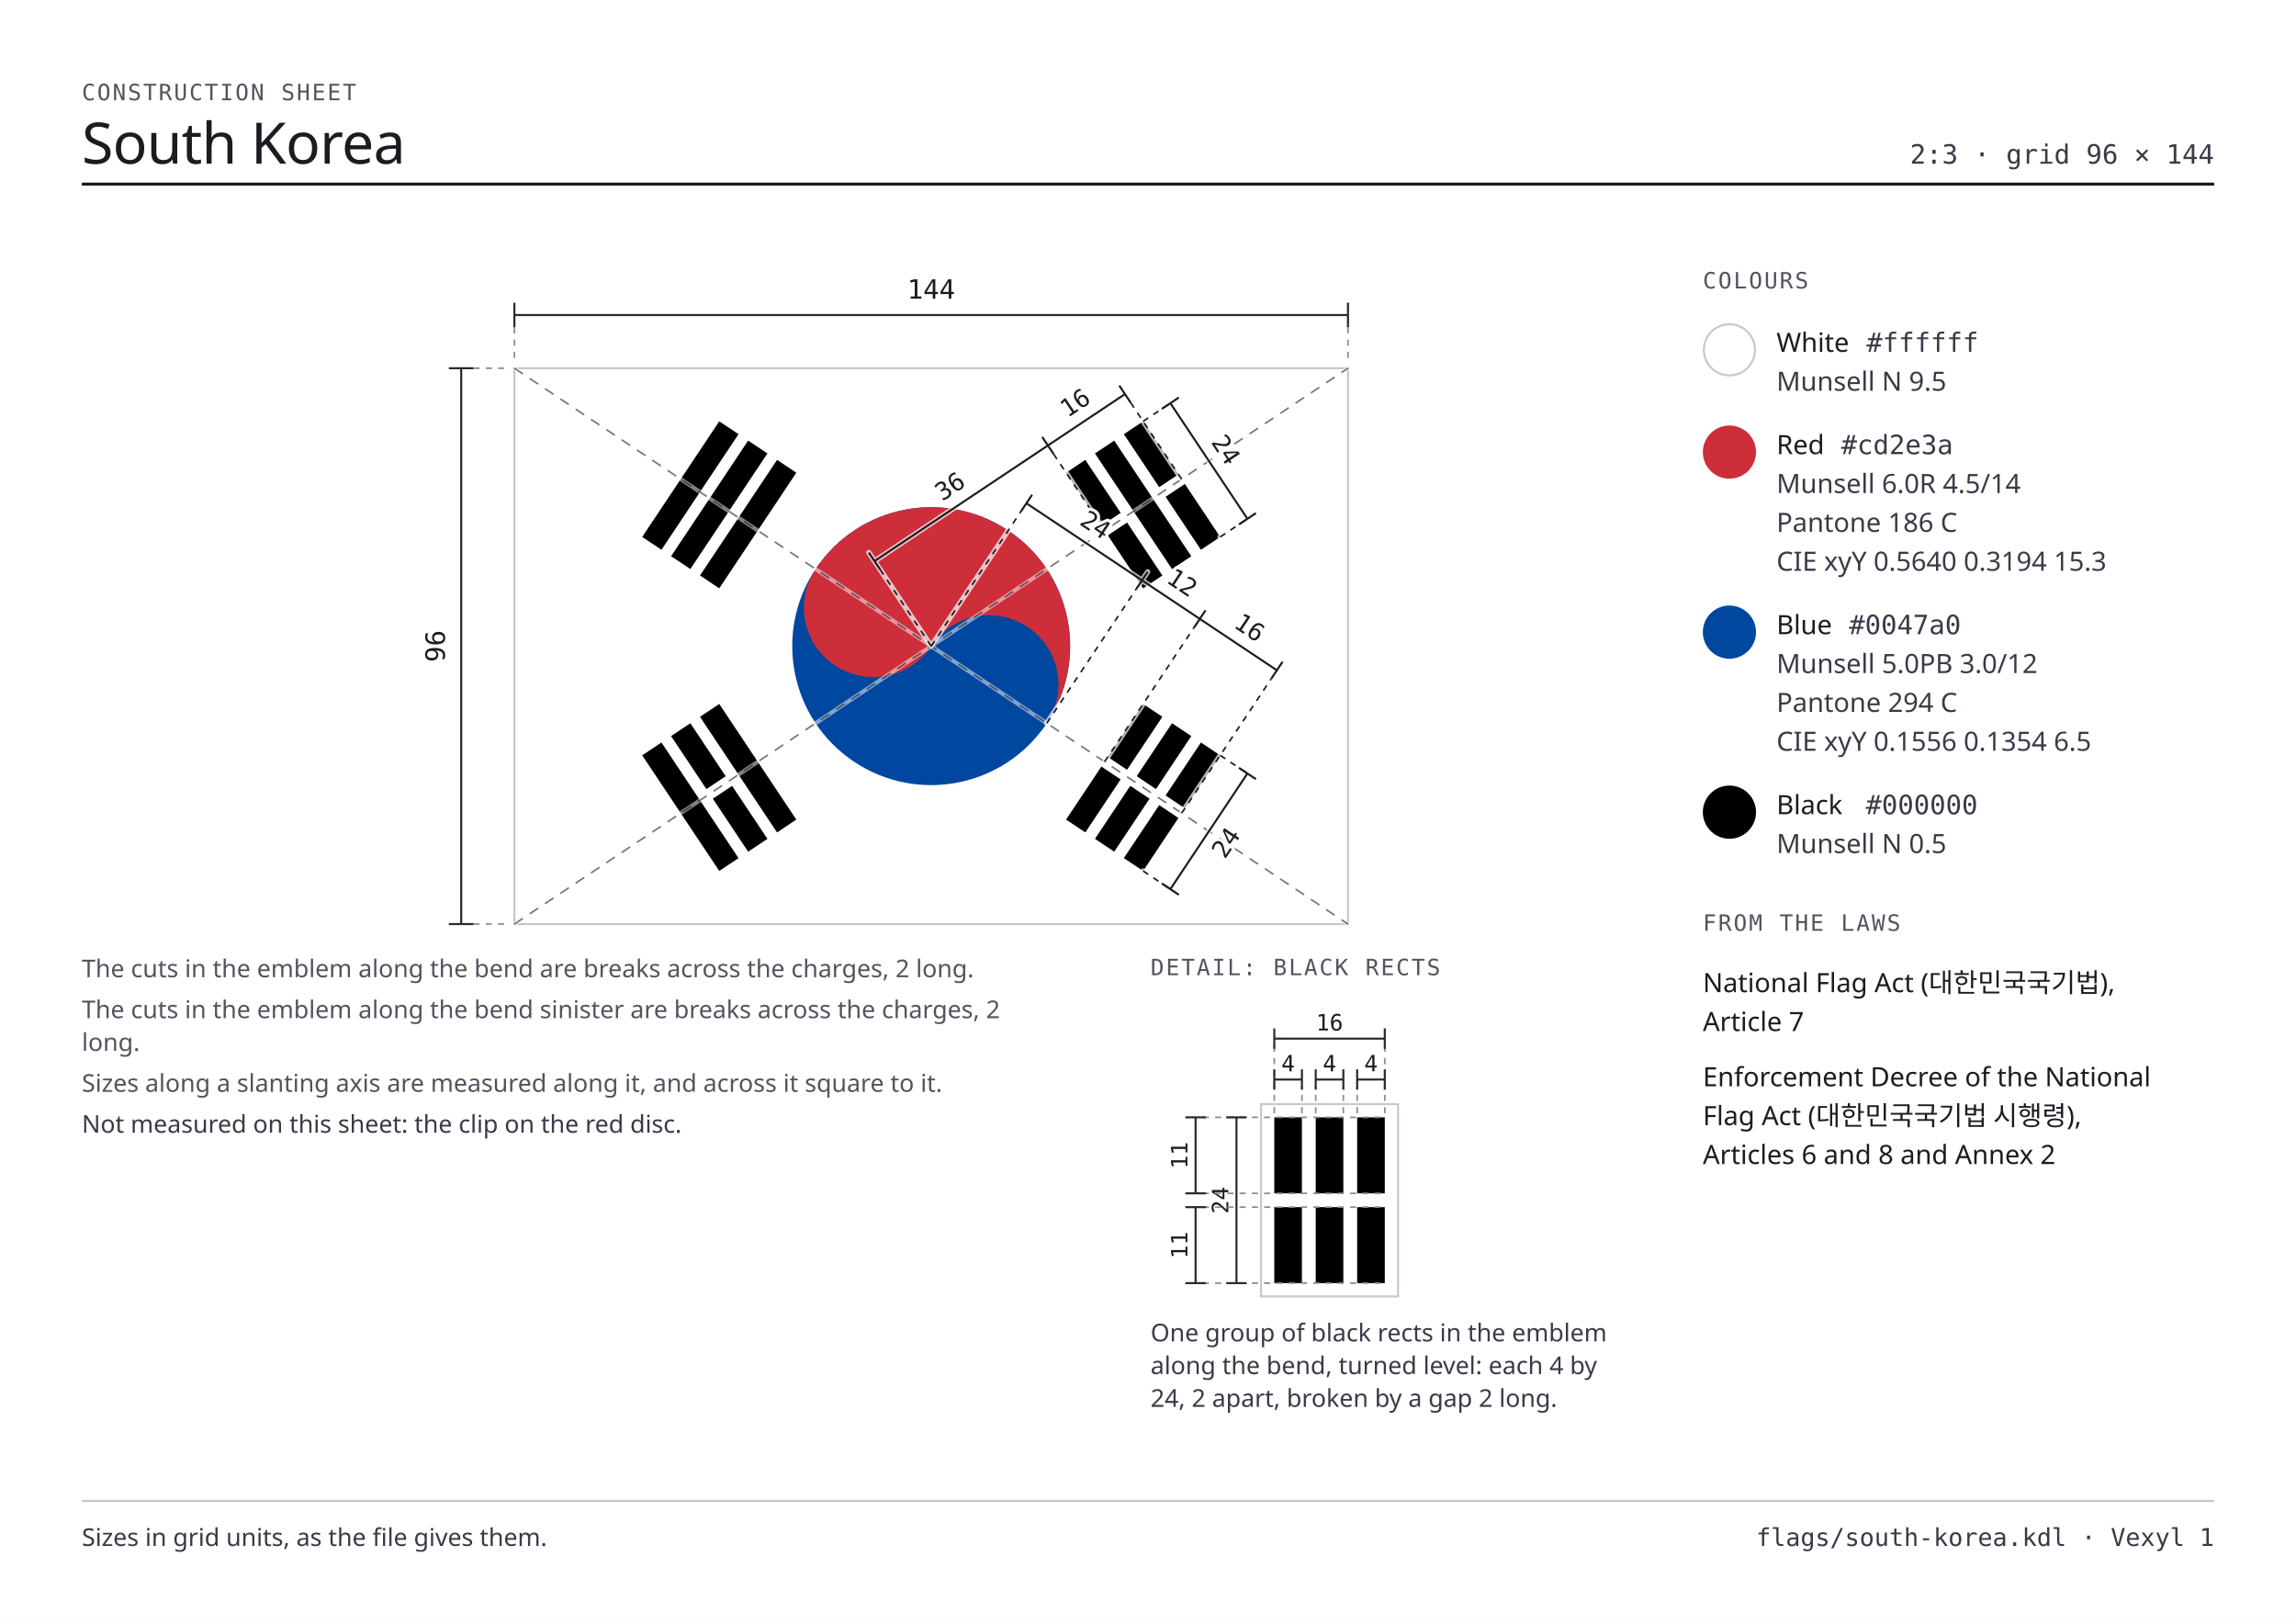
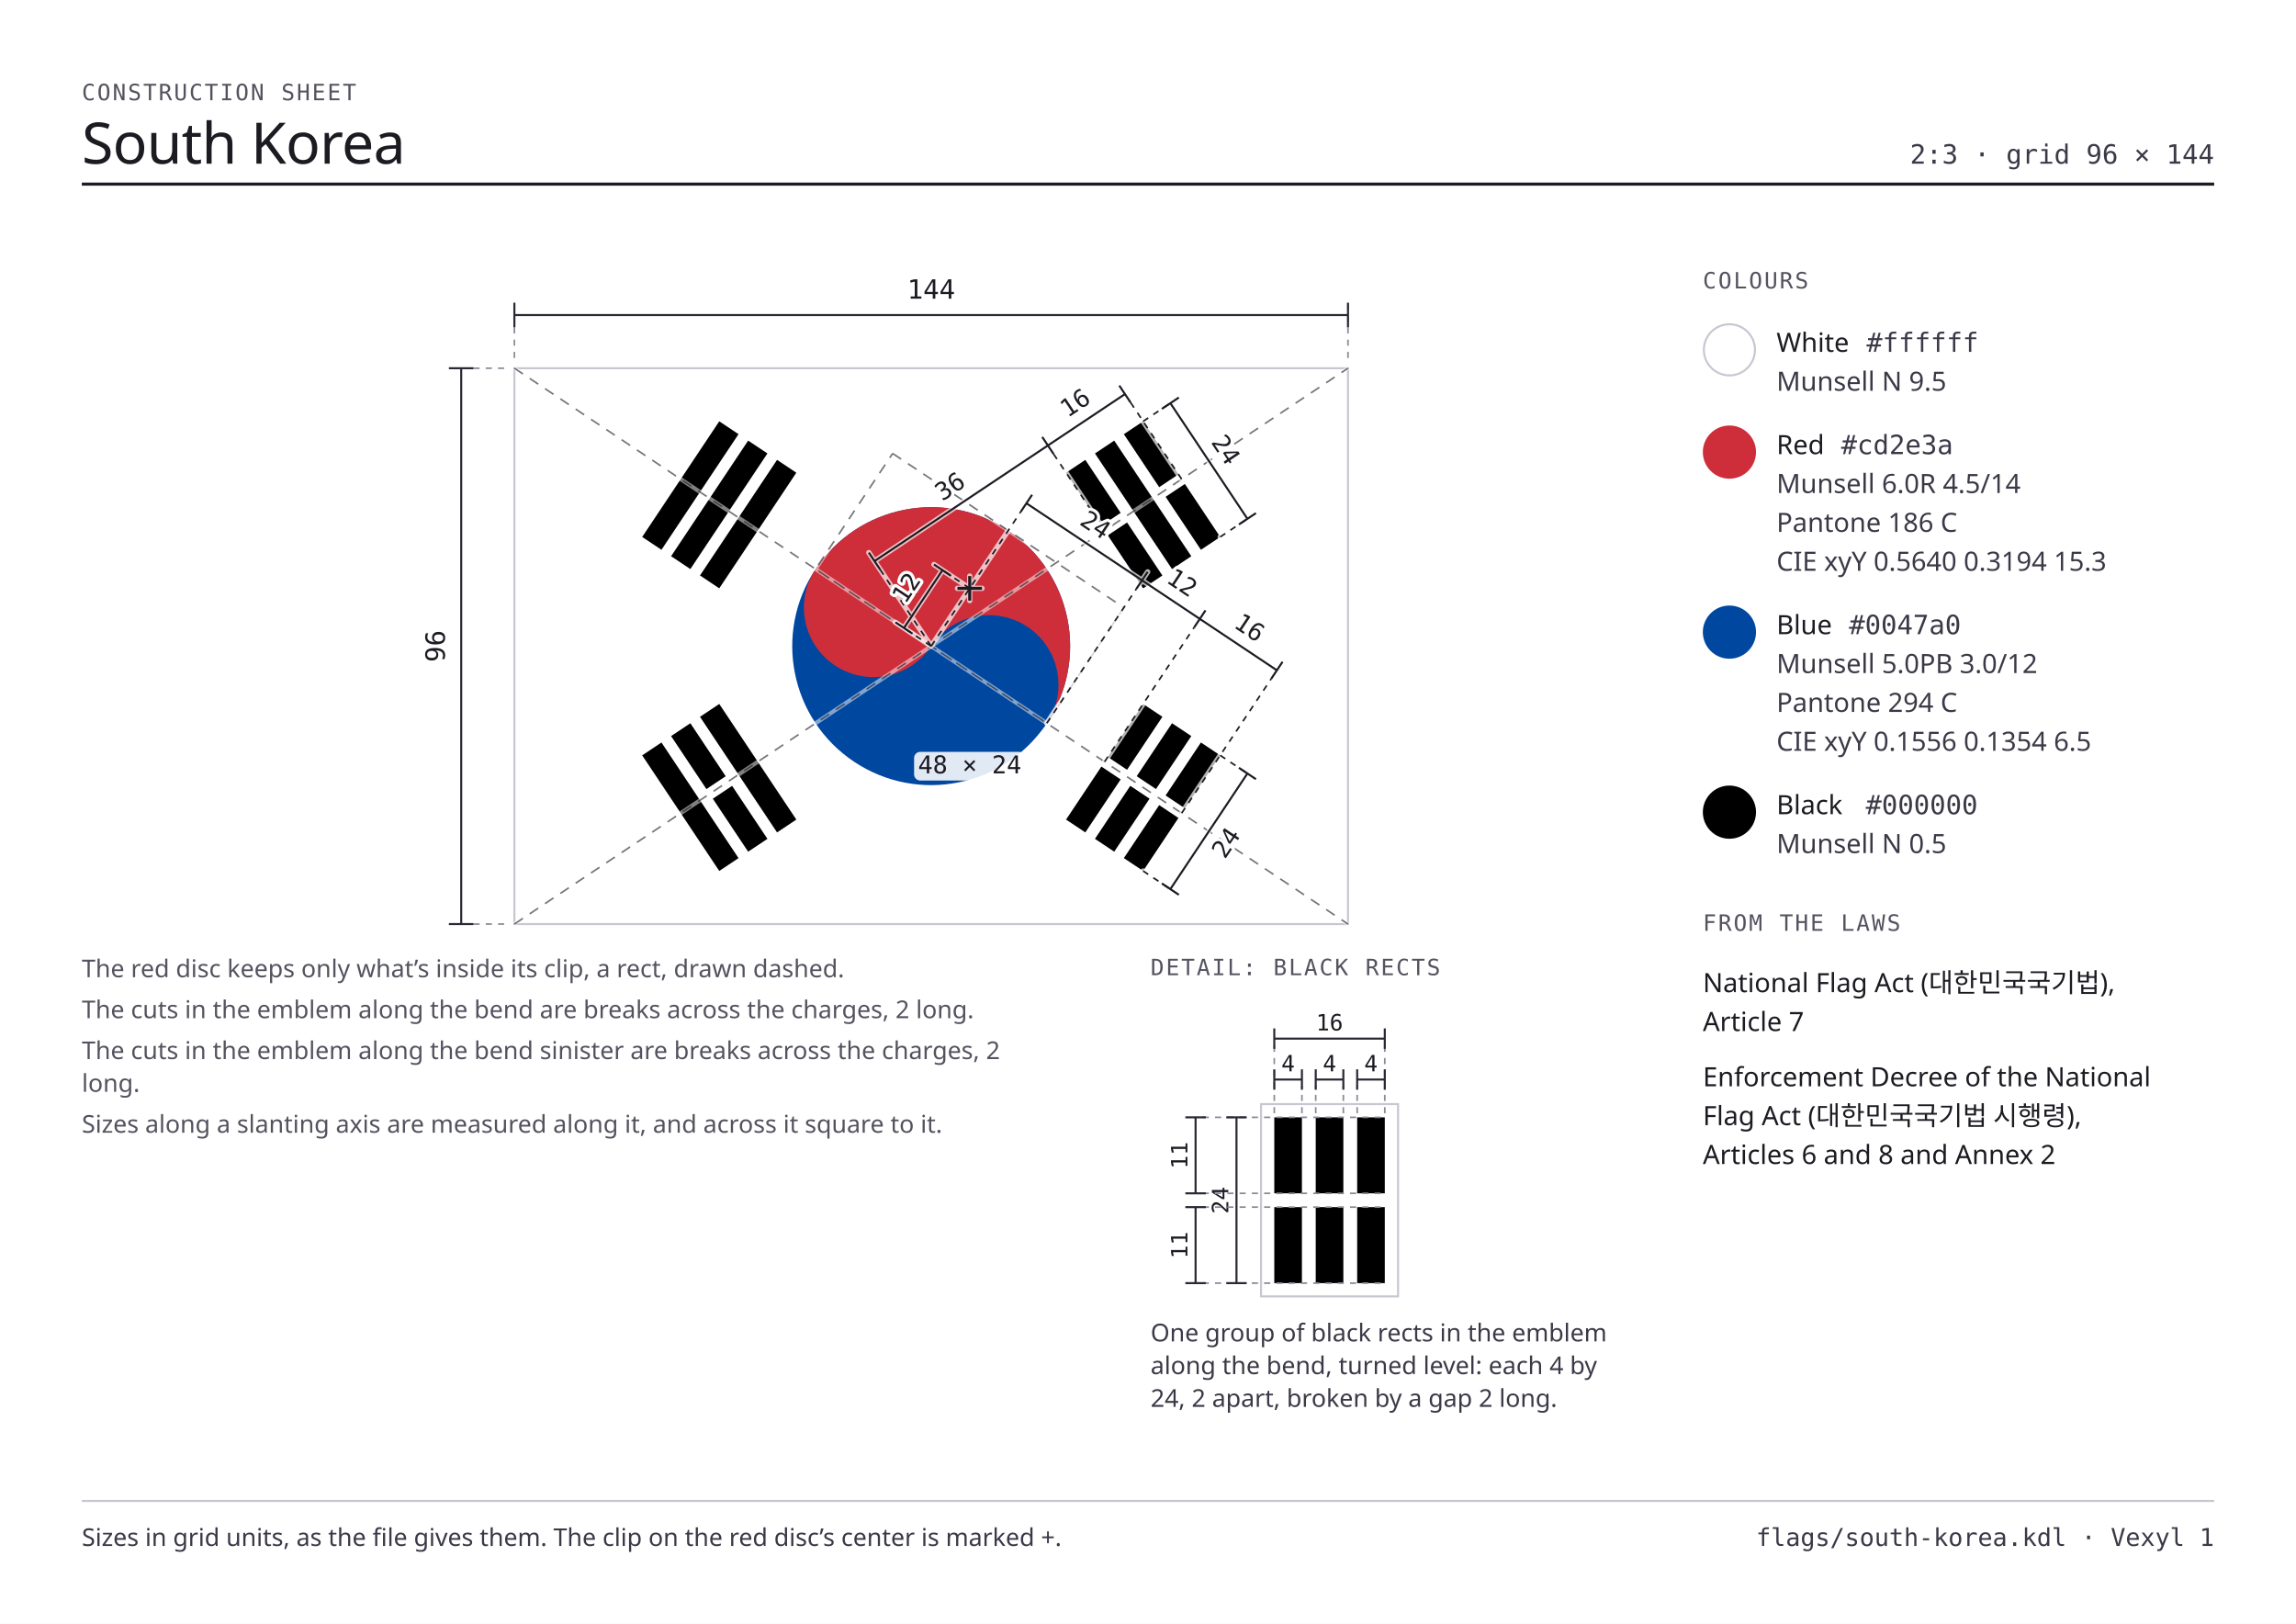
<svg xmlns="http://www.w3.org/2000/svg" width="297mm" height="210mm" viewBox="0 0 1122.52 793.701">
  <rect x="0" y="0" width="1122.52" height="793.701" fill="#ffffff" />
  <text x="40" y="49" font-family="Geist Mono, ui-monospace, monospace" font-size="11" letter-spacing="0.88" fill="#55525f">CONSTRUCTION SHEET</text>
  <text x="40" y="80" font-family="Geist, system-ui, sans-serif" font-size="28" font-weight="500" letter-spacing="-0.28" fill="#1c1b22">South Korea</text>
  <text x="1082.52" y="80" font-family="Geist Mono, ui-monospace, monospace" font-size="13" text-anchor="end" fill="#3b3947">2:3 · grid 96 × 144</text>
  <path d="M40 90H1082.52" stroke="#1c1b22" stroke-width="1.5" />
  <svg x="251.484" y="180" width="407.551" height="271.701" viewBox="0 0 144 96" overflow="hidden">
    <clipPath id="vx-655d070db2609b4f-cs-f-flag1">
      <polygon points="0,0 144,0 144,96 0,96" />
    </clipPath>
    <g clip-path="url(#vx-655d070db2609b4f-cs-f-flag1)">
      <polygon points="0,0 144,0 144,96 0,96" fill="#ffffff" />
      <g transform="translate(72 48) rotate(33.69007)">
        <circle cx="0" cy="0" r="24" fill="#0047a0" />
        <clipPath id="vx-655d070db2609b4f-cs-f-clip2">
          <polygon points="-24,-24 24,-24 24,0 -24,0" />
        </clipPath>
        <g clip-path="url(#vx-655d070db2609b4f-cs-f-clip2)" style="isolation:isolate">
          <circle cx="0" cy="0" r="24" fill="#cd2e3a" />
        </g>
        <circle cx="-12" cy="0" r="12" fill="#cd2e3a" />
        <circle cx="12" cy="0" r="12" fill="#0047a0" />
        <polygon points="-52,-12 -48,-12 -48,12 -52,12" fill="#000000" />
        <polygon points="-46,-12 -42,-12 -42,12 -46,12" fill="#000000" />
        <polygon points="-40,-12 -36,-12 -36,12 -40,12" fill="#000000" />
        <mask id="vx-655d070db2609b4f-cs-f-mask3" maskUnits="userSpaceOnUse" x="-86.533" y="-86.533" width="173.066" height="173.066">
          <polygon points="-86.533,-86.533 86.533,-86.533 86.533,86.533 -86.533,86.533" fill="#fff" />
          <polygon points="35,-1 41,-1 41,1 35,1" fill="#000" />
          <polygon points="35,-1 41,-1 41,1 35,1" fill="#000" transform="translate(6 0)" />
          <polygon points="35,-1 41,-1 41,1 35,1" fill="#000" transform="translate(12 0)" />
        </mask>
        <g mask="url(#vx-655d070db2609b4f-cs-f-mask3)" style="isolation:isolate">
          <polygon points="36,-12 40,-12 40,12 36,12" fill="#000000" />
          <polygon points="42,-12 46,-12 46,12 42,12" fill="#000000" />
          <polygon points="48,-12 52,-12 52,12 48,12" fill="#000000" />
        </g>
      </g>
      <g transform="translate(72 48) rotate(-33.69007)">
        <polygon points="-52,-12 -48,-12 -48,12 -52,12" fill="#000000" />
        <polygon points="-40,-12 -36,-12 -36,12 -40,12" fill="#000000" />
        <mask id="vx-655d070db2609b4f-cs-f-mask4" maskUnits="userSpaceOnUse" x="-86.533" y="-86.533" width="173.066" height="173.066">
          <polygon points="-86.533,-86.533 86.533,-86.533 86.533,86.533 -86.533,86.533" fill="#fff" />
          <polygon points="-48,-1 -40,-1 -40,1 -48,1" fill="#000" />
        </mask>
        <g mask="url(#vx-655d070db2609b4f-cs-f-mask4)" style="isolation:isolate">
          <polygon points="-46,-12 -42,-12 -42,12 -46,12" fill="#000000" />
        </g>
        <polygon points="42,-12 46,-12 46,12 42,12" fill="#000000" />
        <mask id="vx-655d070db2609b4f-cs-f-mask5" maskUnits="userSpaceOnUse" x="-86.533" y="-86.533" width="173.066" height="173.066">
          <polygon points="-86.533,-86.533 86.533,-86.533 86.533,86.533 -86.533,86.533" fill="#fff" />
          <polygon points="35,-1 41,-1 41,1 35,1" fill="#000" />
          <polygon points="35,-1 41,-1 41,1 35,1" fill="#000" transform="translate(12 0)" />
        </mask>
        <g mask="url(#vx-655d070db2609b4f-cs-f-mask5)" style="isolation:isolate">
          <polygon points="36,-12 40,-12 40,12 36,12" fill="#000000" />
          <polygon points="48,-12 52,-12 52,12 48,12" fill="#000000" />
        </g>
      </g>
    </g>
  </svg>
  <rect x="251.484" y="180" width="407.551" height="271.701" fill="none" stroke="#c9c6d2" stroke-width="1" />
  <path d="M251.484 175V148M659.035 175V148M246.484 180H219.484M246.484 451.701H219.484" fill="none" stroke="#8d8a99" stroke-width="0.8" stroke-dasharray="3 3" />
  <text x="455.26" y="146" font-family="Geist Mono, ui-monospace, monospace" font-size="13" fill="#1c1b22" stroke="#ffffff" stroke-width="3" stroke-linejoin="round" paint-order="stroke" text-anchor="middle">144</text>
  <text x="217.484" y="315.85" font-family="Geist Mono, ui-monospace, monospace" font-size="13" fill="#1c1b22" stroke="#ffffff" stroke-width="3" stroke-linejoin="round" paint-order="stroke" text-anchor="middle" transform="rotate(-90 217.4843 315.8504)">96</text>
-   <path d="M251.484 180L659.035 451.701M251.484 451.701L659.035 180" fill="none" stroke="#ffffff" stroke-width="2" stroke-opacity="0.5" />
-   <path d="M251.484 180L659.035 451.701M251.484 451.701L659.035 180" fill="none" stroke="#1c1b22" stroke-width="0.8" stroke-opacity="0.6" stroke-dasharray="5 4" />
-   <path d="M501.813 246.02L624.267 327.656M499.04 250.181L504.587 241.86M555.557 287.859L561.104 279.538M583.815 306.698L589.362 298.377M621.494 331.817L627.041 323.496M609.866 378.103L572.187 434.62M605.705 375.329L614.026 380.876M568.027 431.847L576.348 437.394M427.546 274.279L549.999 192.643M430.319 278.439L424.772 270.119M515.095 221.922L509.548 213.602M552.773 196.803L547.226 188.483M572.187 197.081L609.866 253.598M568.027 199.854L576.348 194.307M605.705 256.371L614.026 250.824M455.26 315.85L499.04 250.181M511.777 353.529L555.557 287.859M540.036 372.368L583.815 306.698M577.714 397.486L621.494 331.817M596.553 369.228L609.866 378.103M558.875 425.745L572.187 434.62M455.26 315.85L430.319 278.439M540.036 259.333L515.095 221.922M577.714 234.214L552.773 196.803M558.875 205.956L572.187 197.081M596.553 262.473L609.866 253.598" fill="none" stroke="#ffffff" stroke-width="2.6" stroke-opacity="0.7" stroke-linecap="round" />
+   <path d="M251.484 180L659.035 451.701M436.421 221.655L549.455 297.011L511.777 353.529L398.743 278.172L436.421 221.655M251.484 451.701L659.035 180" fill="none" stroke="#ffffff" stroke-width="2" stroke-opacity="0.5" />
+   <path d="M251.484 180L659.035 451.701M436.421 221.655L549.455 297.011L511.777 353.529L398.743 278.172L436.421 221.655M251.484 451.701L659.035 180" fill="none" stroke="#1c1b22" stroke-width="0.8" stroke-opacity="0.6" stroke-dasharray="5 4" />
+   <path d="M468.099 287.592H480.099M474.099 281.592V293.592M460.786 278.717L441.947 306.975M464.946 281.49L456.626 275.943M446.107 309.749L437.787 304.202M501.813 246.02L624.267 327.656M499.04 250.181L504.587 241.86M555.557 287.859L561.104 279.538M583.815 306.698L589.362 298.377M621.494 331.817L627.041 323.496M609.866 378.103L572.187 434.62M605.705 375.329L614.026 380.876M568.027 431.847L576.348 437.394M427.546 274.279L549.999 192.643M430.319 278.439L424.772 270.119M515.095 221.922L509.548 213.602M552.773 196.803L547.226 188.483M572.187 197.081L609.866 253.598M568.027 199.854L576.348 194.307M605.705 256.371L614.026 250.824M474.099 287.592L460.786 278.717M455.26 315.85L441.947 306.975M455.26 315.85L499.04 250.181M511.777 353.529L555.557 287.859M540.036 372.368L583.815 306.698M577.714 397.486L621.494 331.817M596.553 369.228L609.866 378.103M558.875 425.745L572.187 434.62M455.26 315.85L430.319 278.439M540.036 259.333L515.095 221.922M577.714 234.214L552.773 196.803M558.875 205.956L572.187 197.081M596.553 262.473L609.866 253.598" fill="none" stroke="#ffffff" stroke-width="2.6" stroke-opacity="0.7" stroke-linecap="round" />
+   <path d="M468.099 287.592H480.099M474.099 281.592V293.592" stroke="#1c1b22" stroke-width="1.5" />
+   <path d="M460.786 278.717L441.947 306.975" fill="none" stroke="#1c1b22" stroke-width="1" />
+   <path d="M464.946 281.49L456.626 275.943" fill="none" stroke="#1c1b22" stroke-width="1" />
+   <path d="M446.107 309.749L437.787 304.202" fill="none" stroke="#1c1b22" stroke-width="1" />
  <path d="M501.813 246.02L624.267 327.656" fill="none" stroke="#1c1b22" stroke-width="1" />
  <path d="M499.04 250.181L504.587 241.86" fill="none" stroke="#1c1b22" stroke-width="1" />
  <path d="M555.557 287.859L561.104 279.538" fill="none" stroke="#1c1b22" stroke-width="1" />
  <path d="M583.815 306.698L589.362 298.377" fill="none" stroke="#1c1b22" stroke-width="1" />
  <path d="M621.494 331.817L627.041 323.496" fill="none" stroke="#1c1b22" stroke-width="1" />
  <path d="M609.866 378.103L572.187 434.62" fill="none" stroke="#1c1b22" stroke-width="1" />
  <path d="M605.705 375.329L614.026 380.876" fill="none" stroke="#1c1b22" stroke-width="1" />
  <path d="M568.027 431.847L576.348 437.394" fill="none" stroke="#1c1b22" stroke-width="1" />
  <path d="M427.546 274.279L549.999 192.643" fill="none" stroke="#1c1b22" stroke-width="1" />
  <path d="M430.319 278.439L424.772 270.119" fill="none" stroke="#1c1b22" stroke-width="1" />
  <path d="M515.095 221.922L509.548 213.602" fill="none" stroke="#1c1b22" stroke-width="1" />
  <path d="M552.773 196.803L547.226 188.483" fill="none" stroke="#1c1b22" stroke-width="1" />
  <path d="M572.187 197.081L609.866 253.598" fill="none" stroke="#1c1b22" stroke-width="1" />
  <path d="M568.027 199.854L576.348 194.307" fill="none" stroke="#1c1b22" stroke-width="1" />
  <path d="M605.705 256.371L614.026 250.824" fill="none" stroke="#1c1b22" stroke-width="1" />
+   <path d="M474.099 287.592L460.786 278.717" fill="none" stroke="#1c1b22" stroke-width="0.8" stroke-dasharray="3 3" />
+   <path d="M455.26 315.85L441.947 306.975" fill="none" stroke="#1c1b22" stroke-width="0.8" stroke-dasharray="3 3" />
  <path d="M455.26 315.85L499.04 250.181" fill="none" stroke="#1c1b22" stroke-width="0.8" stroke-dasharray="3 3" />
  <path d="M511.777 353.529L555.557 287.859" fill="none" stroke="#1c1b22" stroke-width="0.8" stroke-dasharray="3 3" />
  <path d="M540.036 372.368L583.815 306.698" fill="none" stroke="#1c1b22" stroke-width="0.8" stroke-dasharray="3 3" />
  <path d="M577.714 397.486L621.494 331.817" fill="none" stroke="#1c1b22" stroke-width="0.8" stroke-dasharray="3 3" />
  <path d="M596.553 369.228L609.866 378.103" fill="none" stroke="#1c1b22" stroke-width="0.8" stroke-dasharray="3 3" />
  <path d="M558.875 425.745L572.187 434.62" fill="none" stroke="#1c1b22" stroke-width="0.8" stroke-dasharray="3 3" />
  <path d="M455.26 315.85L430.319 278.439" fill="none" stroke="#1c1b22" stroke-width="0.8" stroke-dasharray="3 3" />
  <path d="M540.036 259.333L515.095 221.922" fill="none" stroke="#1c1b22" stroke-width="0.8" stroke-dasharray="3 3" />
  <path d="M577.714 234.214L552.773 196.803" fill="none" stroke="#1c1b22" stroke-width="0.8" stroke-dasharray="3 3" />
  <path d="M558.875 205.956L572.187 197.081" fill="none" stroke="#1c1b22" stroke-width="0.8" stroke-dasharray="3 3" />
  <path d="M596.553 262.473L609.866 253.598" fill="none" stroke="#1c1b22" stroke-width="0.8" stroke-dasharray="3 3" />
  <path d="M251.484 154H659.035M251.484 148V160M659.035 148V160M225.484 180V451.701M219.484 180H231.484M219.484 451.701H231.484" fill="none" stroke="#2a2833" stroke-width="1" />
+   <rect x="446.899" y="367.534" width="54.4" height="14" rx="3" fill="#ffffff" fill-opacity="0.88" />
+   <text x="474.099" y="378.034" font-family="Geist Mono, ui-monospace, monospace" font-size="12" fill="#1c1b22" text-anchor="middle">48 × 24</text>
+   <text x="443.046" y="291.499" font-family="Geist Mono, ui-monospace, monospace" font-size="12" fill="#1c1b22" stroke="#ffffff" stroke-width="3" stroke-linejoin="round" paint-order="stroke" text-anchor="middle" transform="rotate(-56.30993 443.0461 287.2989)">12</text>
  <text x="535.619" y="260.739" font-family="Geist Mono, ui-monospace, monospace" font-size="12" fill="#1c1b22" stroke="#ffffff" stroke-width="3" stroke-linejoin="round" paint-order="stroke" text-anchor="middle" transform="rotate(33.69007 535.6188 256.539)">24</text>
  <text x="578.007" y="288.998" font-family="Geist Mono, ui-monospace, monospace" font-size="12" fill="#1c1b22" stroke="#ffffff" stroke-width="3" stroke-linejoin="round" paint-order="stroke" text-anchor="middle" transform="rotate(33.69007 578.0066 284.7976)">12</text>
  <text x="610.975" y="310.976" font-family="Geist Mono, ui-monospace, monospace" font-size="12" fill="#1c1b22" stroke="#ffffff" stroke-width="3" stroke-linejoin="round" paint-order="stroke" text-anchor="middle" transform="rotate(33.69007 610.975 306.7765)">16</text>
  <text x="599.347" y="416.109" font-family="Geist Mono, ui-monospace, monospace" font-size="12" fill="#1c1b22" stroke="#ffffff" stroke-width="3" stroke-linejoin="round" paint-order="stroke" text-anchor="middle" transform="rotate(-56.30993 599.347 411.9085)">24</text>
  <text x="464.386" y="241.9" font-family="Geist Mono, ui-monospace, monospace" font-size="12" fill="#1c1b22" stroke="#ffffff" stroke-width="3" stroke-linejoin="round" paint-order="stroke" text-anchor="middle" transform="rotate(-33.69007 464.3865 237.6999)">36</text>
  <text x="525.613" y="201.082" font-family="Geist Mono, ui-monospace, monospace" font-size="12" fill="#1c1b22" stroke="#ffffff" stroke-width="3" stroke-linejoin="round" paint-order="stroke" text-anchor="middle" transform="rotate(-33.69007 525.6134 196.8819)">16</text>
  <text x="599.347" y="223.992" font-family="Geist Mono, ui-monospace, monospace" font-size="12" fill="#1c1b22" stroke="#ffffff" stroke-width="3" stroke-linejoin="round" paint-order="stroke" text-anchor="middle" transform="rotate(56.30993 599.347 219.7923)">24</text>
-   <text x="40" y="477.701" font-family="Geist, system-ui, sans-serif" font-size="12" fill="#55525f">The cuts in the emblem along the bend are breaks across the charges, 2 long.</text>
-   <text x="40" y="497.701" font-family="Geist, system-ui, sans-serif" font-size="12" fill="#55525f">The cuts in the emblem along the bend sinister are breaks across the charges, 2</text>
-   <text x="40" y="513.701" font-family="Geist, system-ui, sans-serif" font-size="12" fill="#55525f">long.</text>
-   <text x="40" y="533.701" font-family="Geist, system-ui, sans-serif" font-size="12" fill="#55525f">Sizes along a slanting axis are measured along it, and across it square to it.</text>
-   <text x="40" y="553.701" font-family="Geist, system-ui, sans-serif" font-size="12" fill="#3b3947">Not measured on this sheet: the clip on the red disc.</text>
+   <text x="40" y="477.701" font-family="Geist, system-ui, sans-serif" font-size="12" fill="#55525f">The red disc keeps only what’s inside its clip, a rect, drawn dashed.</text>
+   <text x="40" y="497.701" font-family="Geist, system-ui, sans-serif" font-size="12" fill="#55525f">The cuts in the emblem along the bend are breaks across the charges, 2 long.</text>
+   <text x="40" y="517.701" font-family="Geist, system-ui, sans-serif" font-size="12" fill="#55525f">The cuts in the emblem along the bend sinister are breaks across the charges, 2</text>
+   <text x="40" y="533.701" font-family="Geist, system-ui, sans-serif" font-size="12" fill="#55525f">long.</text>
+   <text x="40" y="553.701" font-family="Geist, system-ui, sans-serif" font-size="12" fill="#55525f">Sizes along a slanting axis are measured along it, and across it square to it.</text>
  <text x="832.52" y="141" font-family="Geist Mono, ui-monospace, monospace" font-size="11" font-weight="500" letter-spacing="0.88" fill="#55525f">COLOURS</text>
  <circle cx="845.52" cy="171" r="12.5" fill="#ffffff" stroke="#c9c6d2" stroke-width="1" />
  <text x="868.52" y="172" font-family="Geist, system-ui, sans-serif" font-size="13" font-weight="500" fill="#1c1b22">White</text>
  <text x="912.521" y="172" font-family="Geist Mono, ui-monospace, monospace" font-size="13" fill="#3b3947">#ffffff</text>
  <text x="868.52" y="191" font-family="Geist, system-ui, sans-serif" font-size="13" fill="#3b3947">Munsell N 9.5</text>
  <circle cx="845.52" cy="221" r="13" fill="#cd2e3a" />
  <text x="868.52" y="222" font-family="Geist, system-ui, sans-serif" font-size="13" font-weight="500" fill="#1c1b22">Red</text>
  <text x="900.1" y="222" font-family="Geist Mono, ui-monospace, monospace" font-size="13" fill="#3b3947">#cd2e3a</text>
  <text x="868.52" y="241" font-family="Geist, system-ui, sans-serif" font-size="13" fill="#3b3947">Munsell 6.0R 4.5/14</text>
  <text x="868.52" y="260" font-family="Geist, system-ui, sans-serif" font-size="13" fill="#3b3947">Pantone 186 C</text>
  <text x="868.52" y="279" font-family="Geist, system-ui, sans-serif" font-size="13" fill="#3b3947">CIE xyY 0.5640 0.3194 15.3</text>
  <circle cx="845.52" cy="309" r="13" fill="#0047a0" />
  <text x="868.52" y="310" font-family="Geist, system-ui, sans-serif" font-size="13" font-weight="500" fill="#1c1b22">Blue</text>
  <text x="903.949" y="310" font-family="Geist Mono, ui-monospace, monospace" font-size="13" fill="#3b3947">#0047a0</text>
  <text x="868.52" y="329" font-family="Geist, system-ui, sans-serif" font-size="13" fill="#3b3947">Munsell 5.0PB 3.0/12</text>
  <text x="868.52" y="348" font-family="Geist, system-ui, sans-serif" font-size="13" fill="#3b3947">Pantone 294 C</text>
  <text x="868.52" y="367" font-family="Geist, system-ui, sans-serif" font-size="13" fill="#3b3947">CIE xyY 0.1556 0.1354 6.5</text>
  <circle cx="845.52" cy="397" r="13" fill="#000000" />
  <text x="868.52" y="398" font-family="Geist, system-ui, sans-serif" font-size="13" font-weight="500" fill="#1c1b22">Black</text>
  <text x="912.139" y="398" font-family="Geist Mono, ui-monospace, monospace" font-size="13" fill="#3b3947">#000000</text>
  <text x="868.52" y="417" font-family="Geist, system-ui, sans-serif" font-size="13" fill="#3b3947">Munsell N 0.5</text>
  <text x="832.52" y="455" font-family="Geist Mono, ui-monospace, monospace" font-size="11" font-weight="500" letter-spacing="0.88" fill="#55525f">FROM THE LAWS</text>
  <text x="832.52" y="485" font-family="Geist, system-ui, sans-serif" font-size="13" fill="#1c1b22">National Flag Act (대한민국국기법),</text>
  <text x="832.52" y="504" font-family="Geist, system-ui, sans-serif" font-size="13" fill="#1c1b22">Article 7</text>
  <text x="832.52" y="531" font-family="Geist, system-ui, sans-serif" font-size="13" fill="#1c1b22">Enforcement Decree of the National</text>
  <text x="832.52" y="550" font-family="Geist, system-ui, sans-serif" font-size="13" fill="#1c1b22">Flag Act (대한민국국기법 시행령),</text>
  <text x="832.52" y="569" font-family="Geist, system-ui, sans-serif" font-size="13" fill="#1c1b22">Articles 6 and 8 and Annex 2</text>
  <text x="562.52" y="476.701" font-family="Geist Mono, ui-monospace, monospace" font-size="11" font-weight="500" letter-spacing="0.88" fill="#55525f">DETAIL: BLACK RECTS</text>
  <svg x="616.52" y="539.701" width="66.989" height="94" viewBox="120.613 -13.92 19.84 27.84" overflow="hidden">
    <g transform="matrix(0.83205 -0.5547 0.5547 0.83205 0 0)">
      <clipPath id="vx-655d070db2609b4f-cs-d0-flag1">
        <polygon points="0,0 144,0 144,96 0,96" />
      </clipPath>
      <g clip-path="url(#vx-655d070db2609b4f-cs-d0-flag1)">
        <polygon points="0,0 144,0 144,96 0,96" fill="#ffffff" />
        <g transform="translate(72 48) rotate(33.69007)">
          <circle cx="0" cy="0" r="24" fill="#0047a0" />
          <clipPath id="vx-655d070db2609b4f-cs-d0-clip2">
            <polygon points="-24,-24 24,-24 24,0 -24,0" />
          </clipPath>
          <g clip-path="url(#vx-655d070db2609b4f-cs-d0-clip2)" style="isolation:isolate">
            <circle cx="0" cy="0" r="24" fill="#cd2e3a" />
          </g>
          <circle cx="-12" cy="0" r="12" fill="#cd2e3a" />
          <circle cx="12" cy="0" r="12" fill="#0047a0" />
          <polygon points="-52,-12 -48,-12 -48,12 -52,12" fill="#000000" />
          <polygon points="-46,-12 -42,-12 -42,12 -46,12" fill="#000000" />
          <polygon points="-40,-12 -36,-12 -36,12 -40,12" fill="#000000" />
          <mask id="vx-655d070db2609b4f-cs-d0-mask3" maskUnits="userSpaceOnUse" x="-86.533" y="-86.533" width="173.066" height="173.066">
            <polygon points="-86.533,-86.533 86.533,-86.533 86.533,86.533 -86.533,86.533" fill="#fff" />
            <polygon points="35,-1 41,-1 41,1 35,1" fill="#000" />
            <polygon points="35,-1 41,-1 41,1 35,1" fill="#000" transform="translate(6 0)" />
            <polygon points="35,-1 41,-1 41,1 35,1" fill="#000" transform="translate(12 0)" />
          </mask>
          <g mask="url(#vx-655d070db2609b4f-cs-d0-mask3)" style="isolation:isolate">
            <polygon points="36,-12 40,-12 40,12 36,12" fill="#000000" />
            <polygon points="42,-12 46,-12 46,12 42,12" fill="#000000" />
            <polygon points="48,-12 52,-12 52,12 48,12" fill="#000000" />
          </g>
        </g>
        <g transform="translate(72 48) rotate(-33.69007)">
          <polygon points="-52,-12 -48,-12 -48,12 -52,12" fill="#000000" />
          <polygon points="-40,-12 -36,-12 -36,12 -40,12" fill="#000000" />
          <mask id="vx-655d070db2609b4f-cs-d0-mask4" maskUnits="userSpaceOnUse" x="-86.533" y="-86.533" width="173.066" height="173.066">
            <polygon points="-86.533,-86.533 86.533,-86.533 86.533,86.533 -86.533,86.533" fill="#fff" />
            <polygon points="-48,-1 -40,-1 -40,1 -48,1" fill="#000" />
          </mask>
          <g mask="url(#vx-655d070db2609b4f-cs-d0-mask4)" style="isolation:isolate">
            <polygon points="-46,-12 -42,-12 -42,12 -46,12" fill="#000000" />
          </g>
          <polygon points="42,-12 46,-12 46,12 42,12" fill="#000000" />
          <mask id="vx-655d070db2609b4f-cs-d0-mask5" maskUnits="userSpaceOnUse" x="-86.533" y="-86.533" width="173.066" height="173.066">
            <polygon points="-86.533,-86.533 86.533,-86.533 86.533,86.533 -86.533,86.533" fill="#fff" />
            <polygon points="35,-1 41,-1 41,1 35,1" fill="#000" />
            <polygon points="35,-1 41,-1 41,1 35,1" fill="#000" transform="translate(12 0)" />
          </mask>
          <g mask="url(#vx-655d070db2609b4f-cs-d0-mask5)" style="isolation:isolate">
            <polygon points="36,-12 40,-12 40,12 36,12" fill="#000000" />
            <polygon points="48,-12 52,-12 52,12 48,12" fill="#000000" />
          </g>
        </g>
      </g>
    </g>
  </svg>
  <rect x="616.52" y="539.701" width="66.989" height="94" fill="none" stroke="#c9c6d2" stroke-width="1" />
  <text x="629.755" y="523.701" font-family="Geist Mono, ui-monospace, monospace" font-size="11" fill="#1c1b22" stroke="#ffffff" stroke-width="3" stroke-linejoin="round" paint-order="stroke" text-anchor="middle">4</text>
  <text x="650.014" y="523.701" font-family="Geist Mono, ui-monospace, monospace" font-size="11" fill="#1c1b22" stroke="#ffffff" stroke-width="3" stroke-linejoin="round" paint-order="stroke" text-anchor="middle">4</text>
  <text x="670.273" y="523.701" font-family="Geist Mono, ui-monospace, monospace" font-size="11" fill="#1c1b22" stroke="#ffffff" stroke-width="3" stroke-linejoin="round" paint-order="stroke" text-anchor="middle">4</text>
  <text x="650.014" y="503.701" font-family="Geist Mono, ui-monospace, monospace" font-size="11" fill="#1c1b22" stroke="#ffffff" stroke-width="3" stroke-linejoin="round" paint-order="stroke" text-anchor="middle">16</text>
  <text x="600.52" y="586.701" font-family="Geist Mono, ui-monospace, monospace" font-size="11" fill="#1c1b22" stroke="#ffffff" stroke-width="3" stroke-linejoin="round" paint-order="stroke" text-anchor="middle" transform="rotate(-90 600.5197 586.7008)">24</text>
  <text x="580.52" y="564.754" font-family="Geist Mono, ui-monospace, monospace" font-size="11" fill="#1c1b22" stroke="#ffffff" stroke-width="3" stroke-linejoin="round" paint-order="stroke" text-anchor="middle" transform="rotate(-90 580.5197 564.7539)">11</text>
  <text x="580.52" y="608.648" font-family="Geist Mono, ui-monospace, monospace" font-size="11" fill="#1c1b22" stroke="#ffffff" stroke-width="3" stroke-linejoin="round" paint-order="stroke" text-anchor="middle" transform="rotate(-90 580.5197 608.6476)">11</text>
  <path d="M623.002 544.184V530.701M636.508 544.184V530.701M643.261 544.184V530.701M656.767 544.184V530.701M663.52 544.184V530.701M677.025 544.184V530.701M623.002 544.184V510.701M677.025 544.184V510.701M621.002 546.184H607.52M621.002 627.218H607.52M675.025 546.184H587.52M675.025 583.324H587.52M675.025 590.077H587.52M675.025 627.218H587.52" fill="none" stroke="#8d8a99" stroke-width="0.8" stroke-dasharray="3 3" />
  <path d="M623.002 527.701H636.508M623.002 522.701V532.701M636.508 522.701V532.701M643.261 527.701H656.767M643.261 522.701V532.701M656.767 522.701V532.701M663.52 527.701H677.025M663.52 522.701V532.701M677.025 522.701V532.701M623.002 507.701H677.025M623.002 502.701V512.701M677.025 502.701V512.701M604.52 546.184V627.218M599.52 546.184H609.52M599.52 627.218H609.52M584.52 546.184V583.324M579.52 546.184H589.52M579.52 583.324H589.52M584.52 590.077V627.218M579.52 590.077H589.52M579.52 627.218H589.52" fill="none" stroke="#2a2833" stroke-width="1" />
  <text x="562.52" y="655.701" font-family="Geist, system-ui, sans-serif" font-size="12" fill="#3b3947">One group of black rects in the emblem</text>
  <text x="562.52" y="671.701" font-family="Geist, system-ui, sans-serif" font-size="12" fill="#3b3947">along the bend, turned level: each 4 by</text>
  <text x="562.52" y="687.701" font-family="Geist, system-ui, sans-serif" font-size="12" fill="#3b3947">24, 2 apart, broken by a gap 2 long.</text>
  <path d="M40 733.701H1082.52" stroke="#c9c6d2" stroke-width="1" />
-   <text x="40" y="755.701" font-family="Geist, system-ui, sans-serif" font-size="12" fill="#3b3947">Sizes in grid units, as the file gives them.</text>
+   <text x="40" y="755.701" font-family="Geist, system-ui, sans-serif" font-size="12" fill="#3b3947">Sizes in grid units, as the file gives them. The clip on the red disc’s center is marked +.</text>
  <text x="1082.52" y="755.701" font-family="Geist Mono, ui-monospace, monospace" font-size="12" text-anchor="end" fill="#3b3947">flags/south-korea.kdl · Vexyl 1</text>
</svg>
